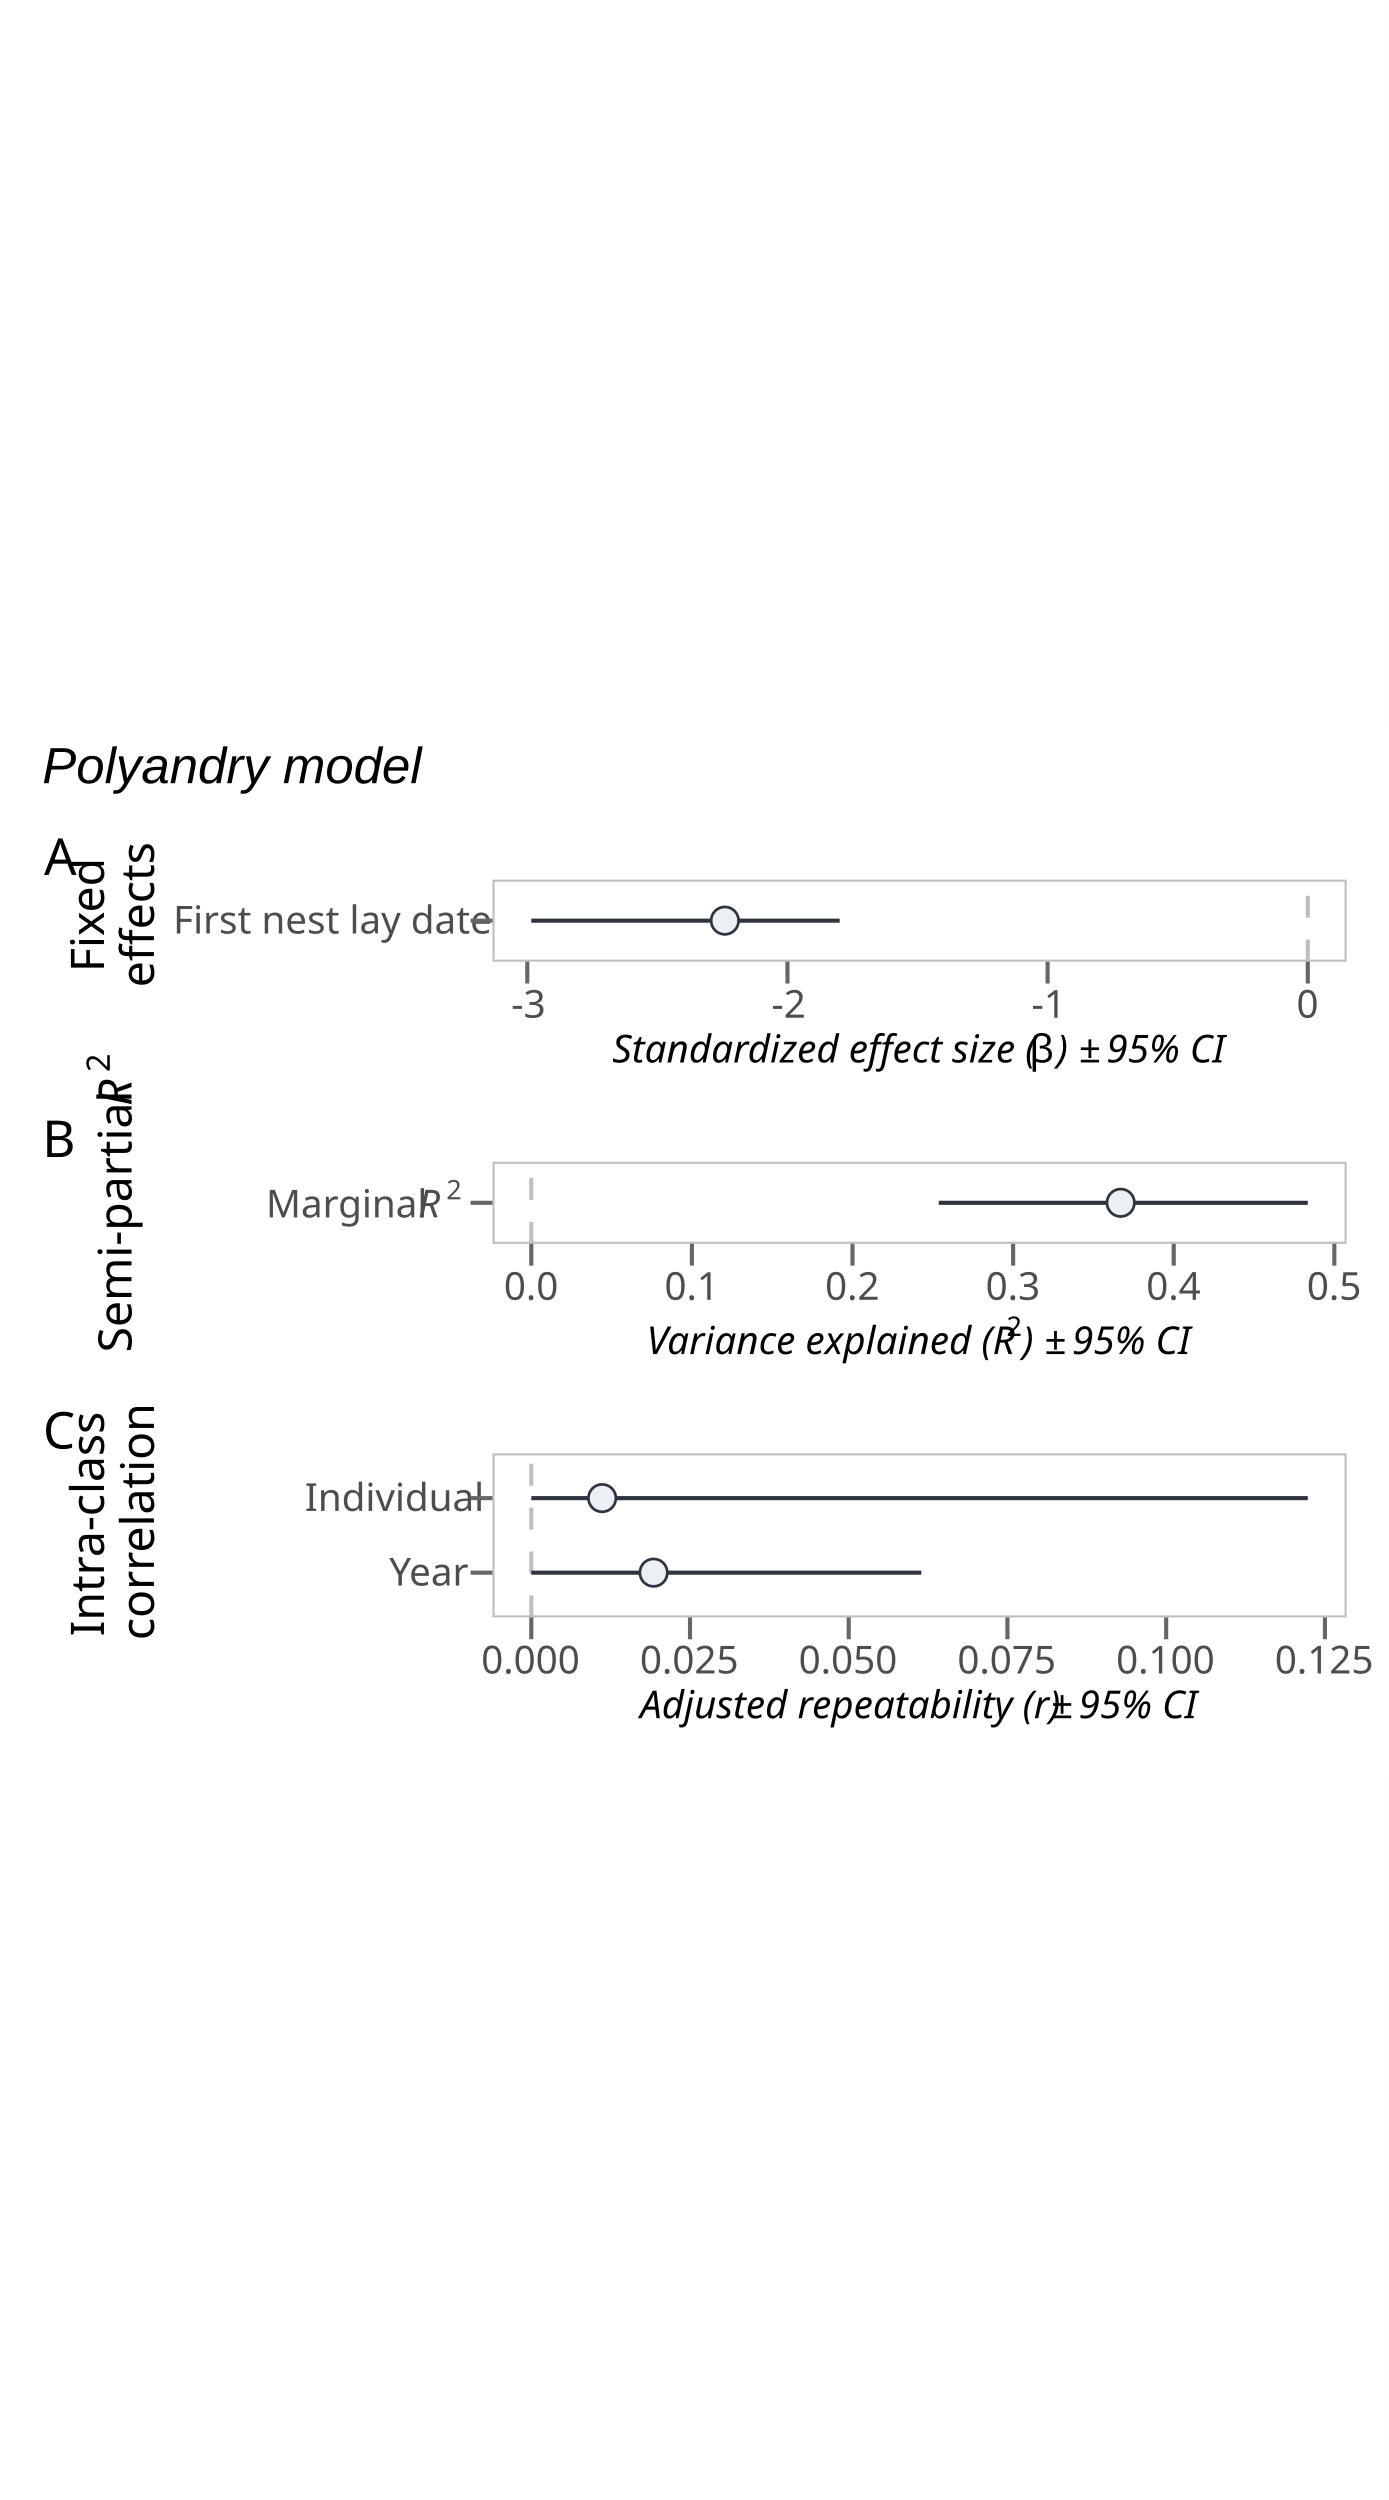
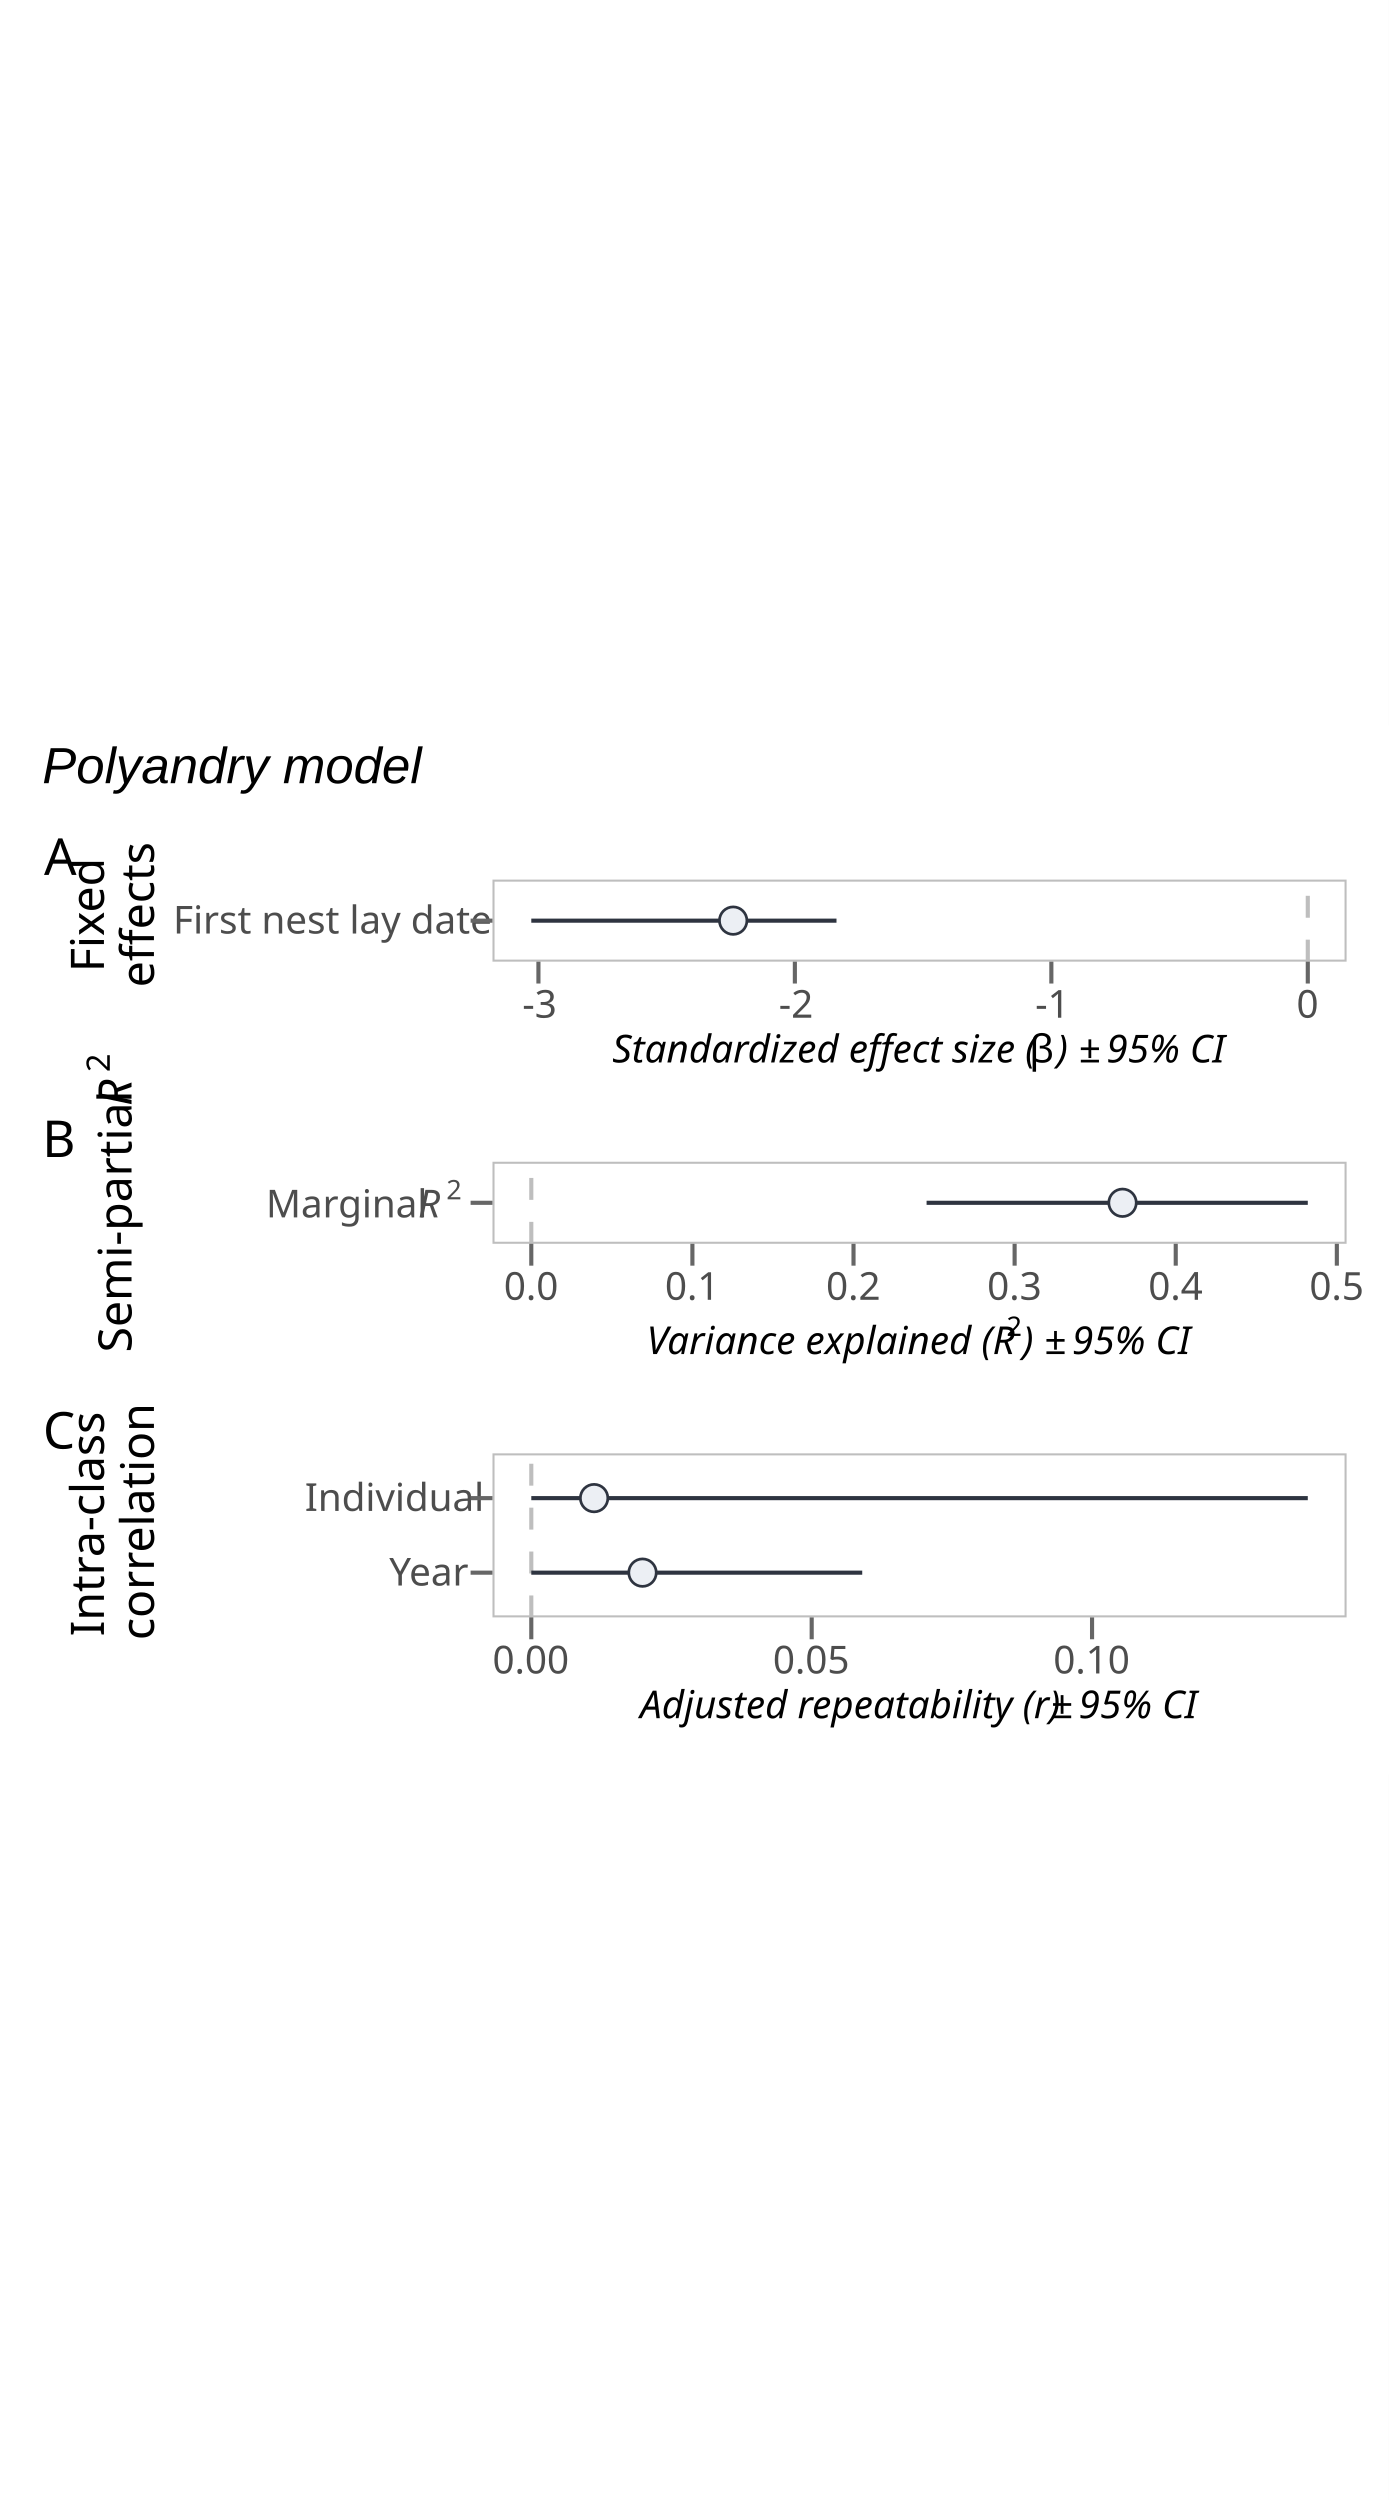
<svg xmlns="http://www.w3.org/2000/svg" viewBox="0 0 360.00 648.00">
  <defs>
    <style type="text/css">
    line, polyline, polygon, path, rect, circle {
      fill: none;
      stroke: #000000;
      stroke-linecap: round;
      stroke-linejoin: round;
      stroke-miterlimit: 10.00;
    }
  </style>
  </defs>
  <rect width="100%" height="100%" style="stroke: none; fill: #FFFFFF;" />
  <defs>
    <clipPath id="cpMC4wMHwzNjAuMDB8NDU5LjkxfDE4OC4wOQ==">
      <rect x="0.00" y="188.09" width="360.00" height="271.83" />
    </clipPath>
  </defs>
  <rect x="0.00" y="188.09" width="360.00" height="271.83" style="stroke-width: 1.07; stroke: #FFFFFF; fill: #FFFFFF;" clip-path="url(#cpMC4wMHwzNjAuMDB8NDU5LjkxfDE4OC4wOQ==)" />
  <defs>
    <clipPath id="cpMC4wMHwzNjAuMDB8NjQ4LjAwfDAuMDA=">
      <rect x="0.00" y="0.00" width="360.00" height="648.00" />
    </clipPath>
  </defs>
  <defs>
    <clipPath id="cpNS40OHwzNTQuNTJ8Mjg0LjM5fDIxMS4yNw==">
      <rect x="5.48" y="211.27" width="349.04" height="73.12" />
    </clipPath>
  </defs>
  <rect x="5.48" y="211.27" width="349.04" height="73.12" style="stroke-width: 1.07; stroke: #FFFFFF; fill: #FFFFFF;" clip-path="url(#cpNS40OHwzNTQuNTJ8Mjg0LjM5fDIxMS4yNw==)" />
  <defs>
    <clipPath id="cpMC4wMHwzNjAuMDB8NjQ4LjAwfDAuMDA=">
      <rect x="0.00" y="0.00" width="360.00" height="648.00" />
    </clipPath>
  </defs>
  <defs>
    <clipPath id="cpMTI3LjY1fDM0OS4wNHwyNDkuMjZ8MjI4LjAw">
      <rect x="127.65" y="228.00" width="221.39" height="21.26" />
    </clipPath>
  </defs>
  <rect x="127.65" y="228.00" width="221.39" height="21.26" style="stroke-width: 1.07; stroke: none; fill: #FFFFFF;" clip-path="url(#cpMTI3LjY1fDM0OS4wNHwyNDkuMjZ8MjI4LjAw)" />
  <line x1="338.98" y1="249.26" x2="338.98" y2="228.00" style="stroke-width: 1.07; stroke: #BEBEBE; stroke-dasharray: 5.69,5.69; stroke-linecap: butt;" clip-path="url(#cpMTI3LjY1fDM0OS4wNHwyNDkuMjZ8MjI4LjAw)" />
-   <polyline points="217.64,238.63 217.64,238.63 " style="stroke-width: 1.07; stroke: #2E3440; stroke-linecap: butt;" clip-path="url(#cpMTI3LjY1fDM0OS4wNHwyNDkuMjZ8MjI4LjAw)" />
-   <polyline points="217.64,238.63 137.71,238.63 " style="stroke-width: 1.07; stroke: #2E3440; stroke-linecap: butt;" clip-path="url(#cpMTI3LjY1fDM0OS4wNHwyNDkuMjZ8MjI4LjAw)" />
+   <polyline points="216.82,238.63 216.82,238.63 " style="stroke-width: 1.07; stroke: #2E3440; stroke-linecap: butt;" clip-path="url(#cpMTI3LjY1fDM0OS4wNHwyNDkuMjZ8MjI4LjAw)" />
+   <polyline points="216.82,238.63 137.71,238.63 " style="stroke-width: 1.07; stroke: #2E3440; stroke-linecap: butt;" clip-path="url(#cpMTI3LjY1fDM0OS4wNHwyNDkuMjZ8MjI4LjAw)" />
  <polyline points="137.71,238.63 137.71,238.63 " style="stroke-width: 1.07; stroke: #2E3440; stroke-linecap: butt;" clip-path="url(#cpMTI3LjY1fDM0OS4wNHwyNDkuMjZ8MjI4LjAw)" />
-   <circle cx="187.88" cy="238.63" r="3.56" style="stroke-width: 0.71; stroke: #2E3440; fill: #ECEFF4;" clip-path="url(#cpMTI3LjY1fDM0OS4wNHwyNDkuMjZ8MjI4LjAw)" />
+   <circle cx="190.04" cy="238.63" r="3.56" style="stroke-width: 0.71; stroke: #2E3440; fill: #ECEFF4;" clip-path="url(#cpMTI3LjY1fDM0OS4wNHwyNDkuMjZ8MjI4LjAw)" />
  <rect x="127.65" y="228.00" width="221.39" height="21.26" style="stroke-width: 1.07; stroke: #BEBEBE;" clip-path="url(#cpMTI3LjY1fDM0OS4wNHwyNDkuMjZ8MjI4LjAw)" />
  <defs>
    <clipPath id="cpMC4wMHwzNjAuMDB8NjQ4LjAwfDAuMDA=">
      <rect x="0.00" y="0.00" width="360.00" height="648.00" />
    </clipPath>
  </defs>
  <g clip-path="url(#cpMC4wMHwzNjAuMDB8NjQ4LjAwfDAuMDA=)">
    <text x="44.87" y="241.97" style="font-size: 10.00px; fill: #4D4D4D; font-family: Franklin Gothic Book;" textLength="74.92px" lengthAdjust="spacingAndGlyphs">First nest lay date</text>
  </g>
  <polyline points="121.98,238.63 127.65,238.63 " style="stroke-width: 1.07; stroke: #666666; stroke-linecap: butt;" clip-path="url(#cpMC4wMHwzNjAuMDB8NjQ4LjAwfDAuMDA=)" />
-   <polyline points="136.67,254.93 136.67,249.26 " style="stroke-width: 1.07; stroke: #666666; stroke-linecap: butt;" clip-path="url(#cpMC4wMHwzNjAuMDB8NjQ4LjAwfDAuMDA=)" />
-   <polyline points="204.11,254.93 204.11,249.26 " style="stroke-width: 1.07; stroke: #666666; stroke-linecap: butt;" clip-path="url(#cpMC4wMHwzNjAuMDB8NjQ4LjAwfDAuMDA=)" />
-   <polyline points="271.54,254.93 271.54,249.26 " style="stroke-width: 1.07; stroke: #666666; stroke-linecap: butt;" clip-path="url(#cpMC4wMHwzNjAuMDB8NjQ4LjAwfDAuMDA=)" />
+   <polyline points="139.56,254.93 139.56,249.26 " style="stroke-width: 1.07; stroke: #666666; stroke-linecap: butt;" clip-path="url(#cpMC4wMHwzNjAuMDB8NjQ4LjAwfDAuMDA=)" />
+   <polyline points="206.03,254.93 206.03,249.26 " style="stroke-width: 1.07; stroke: #666666; stroke-linecap: butt;" clip-path="url(#cpMC4wMHwzNjAuMDB8NjQ4LjAwfDAuMDA=)" />
+   <polyline points="272.51,254.93 272.51,249.26 " style="stroke-width: 1.07; stroke: #666666; stroke-linecap: butt;" clip-path="url(#cpMC4wMHwzNjAuMDB8NjQ4LjAwfDAuMDA=)" />
  <polyline points="338.98,254.93 338.98,249.26 " style="stroke-width: 1.07; stroke: #666666; stroke-linecap: butt;" clip-path="url(#cpMC4wMHwzNjAuMDB8NjQ4LjAwfDAuMDA=)" />
  <g clip-path="url(#cpMC4wMHwzNjAuMDB8NjQ4LjAwfDAuMDA=)">
-     <text x="132.49" y="263.79" style="font-size: 10.00px; fill: #4D4D4D; font-family: Franklin Gothic Book;" textLength="8.36px" lengthAdjust="spacingAndGlyphs">-3</text>
-   </g>
-   <g clip-path="url(#cpMC4wMHwzNjAuMDB8NjQ4LjAwfDAuMDA=)">
-     <text x="199.93" y="263.79" style="font-size: 10.00px; fill: #4D4D4D; font-family: Franklin Gothic Book;" textLength="8.36px" lengthAdjust="spacingAndGlyphs">-2</text>
-   </g>
-   <g clip-path="url(#cpMC4wMHwzNjAuMDB8NjQ4LjAwfDAuMDA=)">
-     <text x="267.36" y="263.79" style="font-size: 10.00px; fill: #4D4D4D; font-family: Franklin Gothic Book;" textLength="8.36px" lengthAdjust="spacingAndGlyphs">-1</text>
+     <text x="135.38" y="263.79" style="font-size: 10.00px; fill: #4D4D4D; font-family: Franklin Gothic Book;" textLength="8.36px" lengthAdjust="spacingAndGlyphs">-3</text>
+   </g>
+   <g clip-path="url(#cpMC4wMHwzNjAuMDB8NjQ4LjAwfDAuMDA=)">
+     <text x="201.85" y="263.79" style="font-size: 10.00px; fill: #4D4D4D; font-family: Franklin Gothic Book;" textLength="8.36px" lengthAdjust="spacingAndGlyphs">-2</text>
+   </g>
+   <g clip-path="url(#cpMC4wMHwzNjAuMDB8NjQ4LjAwfDAuMDA=)">
+     <text x="268.32" y="263.79" style="font-size: 10.00px; fill: #4D4D4D; font-family: Franklin Gothic Book;" textLength="8.36px" lengthAdjust="spacingAndGlyphs">-1</text>
  </g>
  <g clip-path="url(#cpMC4wMHwzNjAuMDB8NjQ4LjAwfDAuMDA=)">
    <text x="336.05" y="263.79" style="font-size: 10.00px; fill: #4D4D4D; font-family: Franklin Gothic Book;" textLength="5.86px" lengthAdjust="spacingAndGlyphs">0</text>
  </g>
  <g clip-path="url(#cpMC4wMHwzNjAuMDB8NjQ4LjAwfDAuMDA=)">
    <text x="158.70" y="275.39" style="font-size: 10.00px; font-style: italic; font-family: Franklin Gothic Book;" textLength="107.11px" lengthAdjust="spacingAndGlyphs">Standardized effect size (</text>
  </g>
  <g clip-path="url(#cpMC4wMHwzNjAuMDB8NjQ4LjAwfDAuMDA=)">
    <text x="266.81" y="275.39" style="font-size: 10.00px; font-family: PT Serif;" textLength="7.09px" lengthAdjust="spacingAndGlyphs">β</text>
  </g>
  <g clip-path="url(#cpMC4wMHwzNjAuMDB8NjQ4LjAwfDAuMDA=)">
    <text x="273.90" y="275.39" style="font-size: 10.00px; font-style: italic; font-family: Franklin Gothic Book;" textLength="2.93px" lengthAdjust="spacingAndGlyphs">)</text>
  </g>
  <g clip-path="url(#cpMC4wMHwzNjAuMDB8NjQ4LjAwfDAuMDA=)">
    <text x="279.65" y="275.39" style="font-size: 10.00px; font-family: PT Serif;" textLength="5.33px" lengthAdjust="spacingAndGlyphs">±</text>
  </g>
  <g clip-path="url(#cpMC4wMHwzNjAuMDB8NjQ4LjAwfDAuMDA=)">
    <text x="286.79" y="275.39" style="font-size: 10.00px; font-style: italic; font-family: Franklin Gothic Book;" textLength="30.20px" lengthAdjust="spacingAndGlyphs">95% CI</text>
  </g>
  <g clip-path="url(#cpMC4wMHwzNjAuMDB8NjQ4LjAwfDAuMDA=)">
    <text transform="translate(26.94,251.95) rotate(-90)" style="font-size: 12.00px; font-family: Franklin Gothic Book;" textLength="26.64px" lengthAdjust="spacingAndGlyphs">Fixed</text>
  </g>
  <g clip-path="url(#cpMC4wMHwzNjAuMDB8NjQ4LjAwfDAuMDA=)">
    <text transform="translate(39.90,255.90) rotate(-90)" style="font-size: 12.00px; font-family: Franklin Gothic Book;" textLength="34.54px" lengthAdjust="spacingAndGlyphs">effects</text>
  </g>
  <g clip-path="url(#cpMC4wMHwzNjAuMDB8NjQ4LjAwfDAuMDA=)">
    <text x="11.41" y="226.78" style="font-size: 13.20px; font-family: Franklin Gothic Book;" textLength="7.07px" lengthAdjust="spacingAndGlyphs">A</text>
  </g>
  <defs>
    <clipPath id="cpNS40OHwzNTQuNTJ8MzU5Ljk4fDI4NC4zOQ==">
      <rect x="5.48" y="284.39" width="349.04" height="75.58" />
    </clipPath>
  </defs>
  <rect x="5.48" y="284.39" width="349.04" height="75.58" style="stroke-width: 1.07; stroke: #FFFFFF; fill: #FFFFFF;" clip-path="url(#cpNS40OHwzNTQuNTJ8MzU5Ljk4fDI4NC4zOQ==)" />
  <defs>
    <clipPath id="cpMC4wMHwzNjAuMDB8NjQ4LjAwfDAuMDA=">
      <rect x="0.00" y="0.00" width="360.00" height="648.00" />
    </clipPath>
  </defs>
  <defs>
    <clipPath id="cpMTI3LjY1fDM0OS4wNHwzMjIuMzl8MzAxLjEz">
      <rect x="127.65" y="301.13" width="221.39" height="21.26" />
    </clipPath>
  </defs>
  <rect x="127.65" y="301.13" width="221.39" height="21.26" style="stroke-width: 1.07; stroke: none; fill: #FFFFFF;" clip-path="url(#cpMTI3LjY1fDM0OS4wNHwzMjIuMzl8MzAxLjEz)" />
  <line x1="137.71" y1="322.39" x2="137.71" y2="301.13" style="stroke-width: 1.07; stroke: #BEBEBE; stroke-dasharray: 5.69,5.69; stroke-linecap: butt;" clip-path="url(#cpMTI3LjY1fDM0OS4wNHwzMjIuMzl8MzAxLjEz)" />
  <polyline points="338.98,311.76 338.98,311.76 " style="stroke-width: 1.07; stroke: #2E3440; stroke-linecap: butt;" clip-path="url(#cpMTI3LjY1fDM0OS4wNHwzMjIuMzl8MzAxLjEz)" />
-   <polyline points="338.98,311.76 243.33,311.76 " style="stroke-width: 1.07; stroke: #2E3440; stroke-linecap: butt;" clip-path="url(#cpMTI3LjY1fDM0OS4wNHwzMjIuMzl8MzAxLjEz)" />
-   <polyline points="243.33,311.76 243.33,311.76 " style="stroke-width: 1.07; stroke: #2E3440; stroke-linecap: butt;" clip-path="url(#cpMTI3LjY1fDM0OS4wNHwzMjIuMzl8MzAxLjEz)" />
-   <circle cx="290.48" cy="311.76" r="3.56" style="stroke-width: 0.71; stroke: #2E3440; fill: #ECEFF4;" clip-path="url(#cpMTI3LjY1fDM0OS4wNHwzMjIuMzl8MzAxLjEz)" />
+   <polyline points="338.98,311.76 240.17,311.76 " style="stroke-width: 1.07; stroke: #2E3440; stroke-linecap: butt;" clip-path="url(#cpMTI3LjY1fDM0OS4wNHwzMjIuMzl8MzAxLjEz)" />
+   <polyline points="240.17,311.76 240.17,311.76 " style="stroke-width: 1.07; stroke: #2E3440; stroke-linecap: butt;" clip-path="url(#cpMTI3LjY1fDM0OS4wNHwzMjIuMzl8MzAxLjEz)" />
+   <circle cx="290.96" cy="311.76" r="3.56" style="stroke-width: 0.71; stroke: #2E3440; fill: #ECEFF4;" clip-path="url(#cpMTI3LjY1fDM0OS4wNHwzMjIuMzl8MzAxLjEz)" />
  <rect x="127.65" y="301.13" width="221.39" height="21.26" style="stroke-width: 1.07; stroke: #BEBEBE;" clip-path="url(#cpMTI3LjY1fDM0OS4wNHwzMjIuMzl8MzAxLjEz)" />
  <defs>
    <clipPath id="cpMC4wMHwzNjAuMDB8NjQ4LjAwfDAuMDA=">
      <rect x="0.00" y="0.00" width="360.00" height="648.00" />
    </clipPath>
  </defs>
  <g clip-path="url(#cpMC4wMHwzNjAuMDB8NjQ4LjAwfDAuMDA=)">
    <text x="68.95" y="315.55" style="font-size: 10.00px; fill: #4D4D4D; font-family: Franklin Gothic Book;" textLength="39.40px" lengthAdjust="spacingAndGlyphs">Marginal </text>
  </g>
  <g clip-path="url(#cpMC4wMHwzNjAuMDB8NjQ4LjAwfDAuMDA=)">
    <text x="108.35" y="315.55" style="font-size: 10.00px; font-style: italic; fill: #4D4D4D; font-family: Franklin Gothic Book;" textLength="6.33px" lengthAdjust="spacingAndGlyphs">R</text>
  </g>
  <g clip-path="url(#cpMC4wMHwzNjAuMDB8NjQ4LjAwfDAuMDA=)">
    <text x="115.68" y="310.87" style="font-size: 7.00px; fill: #4D4D4D; font-family: Franklin Gothic Book;" textLength="4.10px" lengthAdjust="spacingAndGlyphs">2</text>
  </g>
  <polyline points="121.98,311.76 127.65,311.76 " style="stroke-width: 1.07; stroke: #666666; stroke-linecap: butt;" clip-path="url(#cpMC4wMHwzNjAuMDB8NjQ4LjAwfDAuMDA=)" />
  <polyline points="137.71,328.06 137.71,322.39 " style="stroke-width: 1.07; stroke: #666666; stroke-linecap: butt;" clip-path="url(#cpMC4wMHwzNjAuMDB8NjQ4LjAwfDAuMDA=)" />
-   <polyline points="179.34,328.06 179.34,322.39 " style="stroke-width: 1.07; stroke: #666666; stroke-linecap: butt;" clip-path="url(#cpMC4wMHwzNjAuMDB8NjQ4LjAwfDAuMDA=)" />
-   <polyline points="220.97,328.06 220.97,322.39 " style="stroke-width: 1.07; stroke: #666666; stroke-linecap: butt;" clip-path="url(#cpMC4wMHwzNjAuMDB8NjQ4LjAwfDAuMDA=)" />
-   <polyline points="262.60,328.06 262.60,322.39 " style="stroke-width: 1.07; stroke: #666666; stroke-linecap: butt;" clip-path="url(#cpMC4wMHwzNjAuMDB8NjQ4LjAwfDAuMDA=)" />
-   <polyline points="304.23,328.06 304.23,322.39 " style="stroke-width: 1.07; stroke: #666666; stroke-linecap: butt;" clip-path="url(#cpMC4wMHwzNjAuMDB8NjQ4LjAwfDAuMDA=)" />
-   <polyline points="345.86,328.06 345.86,322.39 " style="stroke-width: 1.07; stroke: #666666; stroke-linecap: butt;" clip-path="url(#cpMC4wMHwzNjAuMDB8NjQ4LjAwfDAuMDA=)" />
+   <polyline points="179.47,328.06 179.47,322.39 " style="stroke-width: 1.07; stroke: #666666; stroke-linecap: butt;" clip-path="url(#cpMC4wMHwzNjAuMDB8NjQ4LjAwfDAuMDA=)" />
+   <polyline points="221.23,328.06 221.23,322.39 " style="stroke-width: 1.07; stroke: #666666; stroke-linecap: butt;" clip-path="url(#cpMC4wMHwzNjAuMDB8NjQ4LjAwfDAuMDA=)" />
+   <polyline points="262.99,328.06 262.99,322.39 " style="stroke-width: 1.07; stroke: #666666; stroke-linecap: butt;" clip-path="url(#cpMC4wMHwzNjAuMDB8NjQ4LjAwfDAuMDA=)" />
+   <polyline points="304.75,328.06 304.75,322.39 " style="stroke-width: 1.07; stroke: #666666; stroke-linecap: butt;" clip-path="url(#cpMC4wMHwzNjAuMDB8NjQ4LjAwfDAuMDA=)" />
+   <polyline points="346.51,328.06 346.51,322.39 " style="stroke-width: 1.07; stroke: #666666; stroke-linecap: butt;" clip-path="url(#cpMC4wMHwzNjAuMDB8NjQ4LjAwfDAuMDA=)" />
  <g clip-path="url(#cpMC4wMHwzNjAuMDB8NjQ4LjAwfDAuMDA=)">
    <text x="130.60" y="336.91" style="font-size: 10.00px; fill: #4D4D4D; font-family: Franklin Gothic Book;" textLength="14.23px" lengthAdjust="spacingAndGlyphs">0.0</text>
  </g>
  <g clip-path="url(#cpMC4wMHwzNjAuMDB8NjQ4LjAwfDAuMDA=)">
-     <text x="172.23" y="336.91" style="font-size: 10.00px; fill: #4D4D4D; font-family: Franklin Gothic Book;" textLength="14.23px" lengthAdjust="spacingAndGlyphs">0.1</text>
-   </g>
-   <g clip-path="url(#cpMC4wMHwzNjAuMDB8NjQ4LjAwfDAuMDA=)">
-     <text x="213.86" y="336.91" style="font-size: 10.00px; fill: #4D4D4D; font-family: Franklin Gothic Book;" textLength="14.23px" lengthAdjust="spacingAndGlyphs">0.2</text>
-   </g>
-   <g clip-path="url(#cpMC4wMHwzNjAuMDB8NjQ4LjAwfDAuMDA=)">
-     <text x="255.48" y="336.91" style="font-size: 10.00px; fill: #4D4D4D; font-family: Franklin Gothic Book;" textLength="14.23px" lengthAdjust="spacingAndGlyphs">0.3</text>
-   </g>
-   <g clip-path="url(#cpMC4wMHwzNjAuMDB8NjQ4LjAwfDAuMDA=)">
-     <text x="297.11" y="336.91" style="font-size: 10.00px; fill: #4D4D4D; font-family: Franklin Gothic Book;" textLength="14.23px" lengthAdjust="spacingAndGlyphs">0.4</text>
-   </g>
-   <g clip-path="url(#cpMC4wMHwzNjAuMDB8NjQ4LjAwfDAuMDA=)">
-     <text x="338.74" y="336.91" style="font-size: 10.00px; fill: #4D4D4D; font-family: Franklin Gothic Book;" textLength="14.23px" lengthAdjust="spacingAndGlyphs">0.5</text>
+     <text x="172.36" y="336.91" style="font-size: 10.00px; fill: #4D4D4D; font-family: Franklin Gothic Book;" textLength="14.23px" lengthAdjust="spacingAndGlyphs">0.1</text>
+   </g>
+   <g clip-path="url(#cpMC4wMHwzNjAuMDB8NjQ4LjAwfDAuMDA=)">
+     <text x="214.12" y="336.91" style="font-size: 10.00px; fill: #4D4D4D; font-family: Franklin Gothic Book;" textLength="14.23px" lengthAdjust="spacingAndGlyphs">0.2</text>
+   </g>
+   <g clip-path="url(#cpMC4wMHwzNjAuMDB8NjQ4LjAwfDAuMDA=)">
+     <text x="255.88" y="336.91" style="font-size: 10.00px; fill: #4D4D4D; font-family: Franklin Gothic Book;" textLength="14.23px" lengthAdjust="spacingAndGlyphs">0.3</text>
+   </g>
+   <g clip-path="url(#cpMC4wMHwzNjAuMDB8NjQ4LjAwfDAuMDA=)">
+     <text x="297.64" y="336.91" style="font-size: 10.00px; fill: #4D4D4D; font-family: Franklin Gothic Book;" textLength="14.23px" lengthAdjust="spacingAndGlyphs">0.4</text>
+   </g>
+   <g clip-path="url(#cpMC4wMHwzNjAuMDB8NjQ4LjAwfDAuMDA=)">
+     <text x="339.40" y="336.91" style="font-size: 10.00px; fill: #4D4D4D; font-family: Franklin Gothic Book;" textLength="14.23px" lengthAdjust="spacingAndGlyphs">0.5</text>
  </g>
  <g clip-path="url(#cpMC4wMHwzNjAuMDB8NjQ4LjAwfDAuMDA=)">
    <text x="167.61" y="350.97" style="font-size: 10.00px; font-style: italic; font-family: Franklin Gothic Book;" textLength="92.27px" lengthAdjust="spacingAndGlyphs">Variance explained (R</text>
  </g>
  <g clip-path="url(#cpMC4wMHwzNjAuMDB8NjQ4LjAwfDAuMDA=)">
    <text x="260.88" y="346.27" style="font-size: 7.00px; font-family: Franklin Gothic Book;" textLength="4.10px" lengthAdjust="spacingAndGlyphs">2</text>
  </g>
  <g clip-path="url(#cpMC4wMHwzNjAuMDB8NjQ4LjAwfDAuMDA=)">
    <text x="264.99" y="350.97" style="font-size: 10.00px; font-style: italic; font-family: Franklin Gothic Book;" textLength="2.93px" lengthAdjust="spacingAndGlyphs">)</text>
  </g>
  <g clip-path="url(#cpMC4wMHwzNjAuMDB8NjQ4LjAwfDAuMDA=)">
    <text x="270.74" y="350.97" style="font-size: 10.00px; font-family: PT Serif;" textLength="5.33px" lengthAdjust="spacingAndGlyphs">±</text>
  </g>
  <g clip-path="url(#cpMC4wMHwzNjAuMDB8NjQ4LjAwfDAuMDA=)">
    <text x="277.88" y="350.97" style="font-size: 10.00px; font-style: italic; font-family: Franklin Gothic Book;" textLength="30.20px" lengthAdjust="spacingAndGlyphs">95% CI</text>
  </g>
  <g clip-path="url(#cpMC4wMHwzNjAuMDB8NjQ4LjAwfDAuMDA=)">
    <text transform="translate(34.09,350.55) rotate(-90)" style="font-size: 12.00px; font-family: Franklin Gothic Book;" textLength="63.86px" lengthAdjust="spacingAndGlyphs">Semi-partial </text>
  </g>
  <g clip-path="url(#cpMC4wMHwzNjAuMDB8NjQ4LjAwfDAuMDA=)">
    <text transform="translate(34.09,286.69) rotate(-90)" style="font-size: 12.00px; font-style: italic; font-family: Franklin Gothic Book;" textLength="7.60px" lengthAdjust="spacingAndGlyphs">R</text>
  </g>
  <g clip-path="url(#cpMC4wMHwzNjAuMDB8NjQ4LjAwfDAuMDA=)">
    <text transform="translate(28.46,277.89) rotate(-90)" style="font-size: 8.40px; font-family: Franklin Gothic Book;" textLength="4.93px" lengthAdjust="spacingAndGlyphs">2</text>
  </g>
  <g clip-path="url(#cpMC4wMHwzNjAuMDB8NjQ4LjAwfDAuMDA=)">
    <text x="10.96" y="299.90" style="font-size: 13.20px; font-family: Franklin Gothic Book;" textLength="7.98px" lengthAdjust="spacingAndGlyphs">B</text>
  </g>
  <defs>
    <clipPath id="cpNS40OHwzNTQuNTJ8NDU0LjQ0fDM1OS45OA==">
      <rect x="5.48" y="359.98" width="349.04" height="94.46" />
    </clipPath>
  </defs>
  <rect x="5.48" y="359.98" width="349.04" height="94.46" style="stroke-width: 1.07; stroke: #FFFFFF; fill: #FFFFFF;" clip-path="url(#cpNS40OHwzNTQuNTJ8NDU0LjQ0fDM1OS45OA==)" />
  <defs>
    <clipPath id="cpMC4wMHwzNjAuMDB8NjQ4LjAwfDAuMDA=">
      <rect x="0.00" y="0.00" width="360.00" height="648.00" />
    </clipPath>
  </defs>
  <defs>
    <clipPath id="cpMTI3LjY1fDM0OS4wNHw0MTkuMjN8Mzc2Ljcx">
      <rect x="127.65" y="376.71" width="221.39" height="42.52" />
    </clipPath>
  </defs>
  <rect x="127.65" y="376.71" width="221.39" height="42.52" style="stroke-width: 1.07; stroke: none; fill: #FFFFFF;" clip-path="url(#cpMTI3LjY1fDM0OS4wNHw0MTkuMjN8Mzc2Ljcx)" />
  <line x1="137.71" y1="419.23" x2="137.71" y2="376.71" style="stroke-width: 1.07; stroke: #BEBEBE; stroke-dasharray: 5.69,5.69; stroke-linecap: butt;" clip-path="url(#cpMTI3LjY1fDM0OS4wNHw0MTkuMjN8Mzc2Ljcx)" />
  <polyline points="338.98,388.31 338.98,388.31 " style="stroke-width: 1.07; stroke: #2E3440; stroke-linecap: butt;" clip-path="url(#cpMTI3LjY1fDM0OS4wNHw0MTkuMjN8Mzc2Ljcx)" />
  <polyline points="338.98,388.31 137.71,388.31 " style="stroke-width: 1.07; stroke: #2E3440; stroke-linecap: butt;" clip-path="url(#cpMTI3LjY1fDM0OS4wNHw0MTkuMjN8Mzc2Ljcx)" />
  <polyline points="137.71,388.31 137.71,388.31 " style="stroke-width: 1.07; stroke: #2E3440; stroke-linecap: butt;" clip-path="url(#cpMTI3LjY1fDM0OS4wNHw0MTkuMjN8Mzc2Ljcx)" />
-   <polyline points="238.80,407.63 238.80,407.63 " style="stroke-width: 1.07; stroke: #2E3440; stroke-linecap: butt;" clip-path="url(#cpMTI3LjY1fDM0OS4wNHw0MTkuMjN8Mzc2Ljcx)" />
-   <polyline points="238.80,407.63 137.71,407.63 " style="stroke-width: 1.07; stroke: #2E3440; stroke-linecap: butt;" clip-path="url(#cpMTI3LjY1fDM0OS4wNHw0MTkuMjN8Mzc2Ljcx)" />
+   <polyline points="223.49,407.63 223.49,407.63 " style="stroke-width: 1.07; stroke: #2E3440; stroke-linecap: butt;" clip-path="url(#cpMTI3LjY1fDM0OS4wNHw0MTkuMjN8Mzc2Ljcx)" />
+   <polyline points="223.49,407.63 137.71,407.63 " style="stroke-width: 1.07; stroke: #2E3440; stroke-linecap: butt;" clip-path="url(#cpMTI3LjY1fDM0OS4wNHw0MTkuMjN8Mzc2Ljcx)" />
  <polyline points="137.71,407.63 137.71,407.63 " style="stroke-width: 1.07; stroke: #2E3440; stroke-linecap: butt;" clip-path="url(#cpMTI3LjY1fDM0OS4wNHw0MTkuMjN8Mzc2Ljcx)" />
-   <circle cx="156.08" cy="388.31" r="3.56" style="stroke-width: 0.71; stroke: #2E3440; fill: #ECEFF4;" clip-path="url(#cpMTI3LjY1fDM0OS4wNHw0MTkuMjN8Mzc2Ljcx)" />
-   <circle cx="169.41" cy="407.63" r="3.56" style="stroke-width: 0.71; stroke: #2E3440; fill: #ECEFF4;" clip-path="url(#cpMTI3LjY1fDM0OS4wNHw0MTkuMjN8Mzc2Ljcx)" />
+   <circle cx="153.99" cy="388.31" r="3.56" style="stroke-width: 0.71; stroke: #2E3440; fill: #ECEFF4;" clip-path="url(#cpMTI3LjY1fDM0OS4wNHw0MTkuMjN8Mzc2Ljcx)" />
+   <circle cx="166.54" cy="407.63" r="3.56" style="stroke-width: 0.71; stroke: #2E3440; fill: #ECEFF4;" clip-path="url(#cpMTI3LjY1fDM0OS4wNHw0MTkuMjN8Mzc2Ljcx)" />
  <rect x="127.65" y="376.71" width="221.39" height="42.52" style="stroke-width: 1.07; stroke: #BEBEBE;" clip-path="url(#cpMTI3LjY1fDM0OS4wNHw0MTkuMjN8Mzc2Ljcx)" />
  <defs>
    <clipPath id="cpMC4wMHwzNjAuMDB8NjQ4LjAwfDAuMDA=">
      <rect x="0.00" y="0.00" width="360.00" height="648.00" />
    </clipPath>
  </defs>
  <g clip-path="url(#cpMC4wMHwzNjAuMDB8NjQ4LjAwfDAuMDA=)">
    <text x="100.89" y="410.97" style="font-size: 10.00px; fill: #4D4D4D; font-family: Franklin Gothic Book;" textLength="18.89px" lengthAdjust="spacingAndGlyphs">Year</text>
  </g>
  <g clip-path="url(#cpMC4wMHwzNjAuMDB8NjQ4LjAwfDAuMDA=)">
    <text x="79.00" y="391.64" style="font-size: 10.00px; fill: #4D4D4D; font-family: Franklin Gothic Book;" textLength="40.79px" lengthAdjust="spacingAndGlyphs">Individual</text>
  </g>
  <polyline points="121.98,407.63 127.65,407.63 " style="stroke-width: 1.07; stroke: #666666; stroke-linecap: butt;" clip-path="url(#cpMC4wMHwzNjAuMDB8NjQ4LjAwfDAuMDA=)" />
  <polyline points="121.98,388.31 127.65,388.31 " style="stroke-width: 1.07; stroke: #666666; stroke-linecap: butt;" clip-path="url(#cpMC4wMHwzNjAuMDB8NjQ4LjAwfDAuMDA=)" />
  <polyline points="137.71,424.90 137.71,419.23 " style="stroke-width: 1.07; stroke: #666666; stroke-linecap: butt;" clip-path="url(#cpMC4wMHwzNjAuMDB8NjQ4LjAwfDAuMDA=)" />
-   <polyline points="178.85,424.90 178.85,419.23 " style="stroke-width: 1.07; stroke: #666666; stroke-linecap: butt;" clip-path="url(#cpMC4wMHwzNjAuMDB8NjQ4LjAwfDAuMDA=)" />
-   <polyline points="219.99,424.90 219.99,419.23 " style="stroke-width: 1.07; stroke: #666666; stroke-linecap: butt;" clip-path="url(#cpMC4wMHwzNjAuMDB8NjQ4LjAwfDAuMDA=)" />
-   <polyline points="261.13,424.90 261.13,419.23 " style="stroke-width: 1.07; stroke: #666666; stroke-linecap: butt;" clip-path="url(#cpMC4wMHwzNjAuMDB8NjQ4LjAwfDAuMDA=)" />
-   <polyline points="302.27,424.90 302.27,419.23 " style="stroke-width: 1.07; stroke: #666666; stroke-linecap: butt;" clip-path="url(#cpMC4wMHwzNjAuMDB8NjQ4LjAwfDAuMDA=)" />
-   <polyline points="343.42,424.90 343.42,419.23 " style="stroke-width: 1.07; stroke: #666666; stroke-linecap: butt;" clip-path="url(#cpMC4wMHwzNjAuMDB8NjQ4LjAwfDAuMDA=)" />
-   <g clip-path="url(#cpMC4wMHwzNjAuMDB8NjQ4LjAwfDAuMDA=)">
-     <text x="124.73" y="433.76" style="font-size: 10.00px; fill: #4D4D4D; font-family: Franklin Gothic Book;" textLength="25.96px" lengthAdjust="spacingAndGlyphs">0.000</text>
-   </g>
-   <g clip-path="url(#cpMC4wMHwzNjAuMDB8NjQ4LjAwfDAuMDA=)">
-     <text x="165.87" y="433.76" style="font-size: 10.00px; fill: #4D4D4D; font-family: Franklin Gothic Book;" textLength="25.96px" lengthAdjust="spacingAndGlyphs">0.025</text>
-   </g>
-   <g clip-path="url(#cpMC4wMHwzNjAuMDB8NjQ4LjAwfDAuMDA=)">
-     <text x="207.01" y="433.76" style="font-size: 10.00px; fill: #4D4D4D; font-family: Franklin Gothic Book;" textLength="25.96px" lengthAdjust="spacingAndGlyphs">0.050</text>
-   </g>
-   <g clip-path="url(#cpMC4wMHwzNjAuMDB8NjQ4LjAwfDAuMDA=)">
-     <text x="248.15" y="433.76" style="font-size: 10.00px; fill: #4D4D4D; font-family: Franklin Gothic Book;" textLength="25.96px" lengthAdjust="spacingAndGlyphs">0.075</text>
-   </g>
-   <g clip-path="url(#cpMC4wMHwzNjAuMDB8NjQ4LjAwfDAuMDA=)">
-     <text x="289.30" y="433.76" style="font-size: 10.00px; fill: #4D4D4D; font-family: Franklin Gothic Book;" textLength="25.96px" lengthAdjust="spacingAndGlyphs">0.100</text>
-   </g>
-   <g clip-path="url(#cpMC4wMHwzNjAuMDB8NjQ4LjAwfDAuMDA=)">
-     <text x="330.44" y="433.76" style="font-size: 10.00px; fill: #4D4D4D; font-family: Franklin Gothic Book;" textLength="25.96px" lengthAdjust="spacingAndGlyphs">0.125</text>
+   <polyline points="210.39,424.90 210.39,419.23 " style="stroke-width: 1.07; stroke: #666666; stroke-linecap: butt;" clip-path="url(#cpMC4wMHwzNjAuMDB8NjQ4LjAwfDAuMDA=)" />
+   <polyline points="283.06,424.90 283.06,419.23 " style="stroke-width: 1.07; stroke: #666666; stroke-linecap: butt;" clip-path="url(#cpMC4wMHwzNjAuMDB8NjQ4LjAwfDAuMDA=)" />
+   <g clip-path="url(#cpMC4wMHwzNjAuMDB8NjQ4LjAwfDAuMDA=)">
+     <text x="127.66" y="433.76" style="font-size: 10.00px; fill: #4D4D4D; font-family: Franklin Gothic Book;" textLength="20.09px" lengthAdjust="spacingAndGlyphs">0.00</text>
+   </g>
+   <g clip-path="url(#cpMC4wMHwzNjAuMDB8NjQ4LjAwfDAuMDA=)">
+     <text x="200.34" y="433.76" style="font-size: 10.00px; fill: #4D4D4D; font-family: Franklin Gothic Book;" textLength="20.09px" lengthAdjust="spacingAndGlyphs">0.05</text>
+   </g>
+   <g clip-path="url(#cpMC4wMHwzNjAuMDB8NjQ4LjAwfDAuMDA=)">
+     <text x="273.02" y="433.76" style="font-size: 10.00px; fill: #4D4D4D; font-family: Franklin Gothic Book;" textLength="20.09px" lengthAdjust="spacingAndGlyphs">0.10</text>
  </g>
  <g clip-path="url(#cpMC4wMHwzNjAuMDB8NjQ4LjAwfDAuMDA=)">
    <text x="165.90" y="445.36" style="font-size: 10.00px; font-style: italic; font-family: Franklin Gothic Book;" textLength="103.74px" lengthAdjust="spacingAndGlyphs">Adjusted repeatability (r)</text>
  </g>
  <g clip-path="url(#cpMC4wMHwzNjAuMDB8NjQ4LjAwfDAuMDA=)">
    <text x="272.45" y="445.36" style="font-size: 10.00px; font-family: PT Serif;" textLength="5.33px" lengthAdjust="spacingAndGlyphs">±</text>
  </g>
  <g clip-path="url(#cpMC4wMHwzNjAuMDB8NjQ4LjAwfDAuMDA=)">
    <text x="279.59" y="445.36" style="font-size: 10.00px; font-style: italic; font-family: Franklin Gothic Book;" textLength="30.20px" lengthAdjust="spacingAndGlyphs">95% CI</text>
  </g>
  <g clip-path="url(#cpMC4wMHwzNjAuMDB8NjQ4LjAwfDAuMDA=)">
    <text transform="translate(26.94,424.13) rotate(-90)" style="font-size: 12.00px; font-family: Franklin Gothic Book;" textLength="52.32px" lengthAdjust="spacingAndGlyphs">Intra-class</text>
  </g>
  <g clip-path="url(#cpMC4wMHwzNjAuMDB8NjQ4LjAwfDAuMDA=)">
    <text transform="translate(39.90,425.11) rotate(-90)" style="font-size: 12.00px; font-family: Franklin Gothic Book;" textLength="54.27px" lengthAdjust="spacingAndGlyphs">correlation</text>
  </g>
  <g clip-path="url(#cpMC4wMHwzNjAuMDB8NjQ4LjAwfDAuMDA=)">
    <text x="11.13" y="375.48" style="font-size: 13.20px; font-family: Franklin Gothic Book;" textLength="7.64px" lengthAdjust="spacingAndGlyphs">C</text>
  </g>
  <g clip-path="url(#cpMC4wMHwzNjAuMDB8NjQ4LjAwfDAuMDA=)">
    <text x="10.96" y="203.01" style="font-size: 13.20px; font-style: italic; font-family: Arial;" textLength="98.32px" lengthAdjust="spacingAndGlyphs">Polyandry model</text>
  </g>
</svg>
